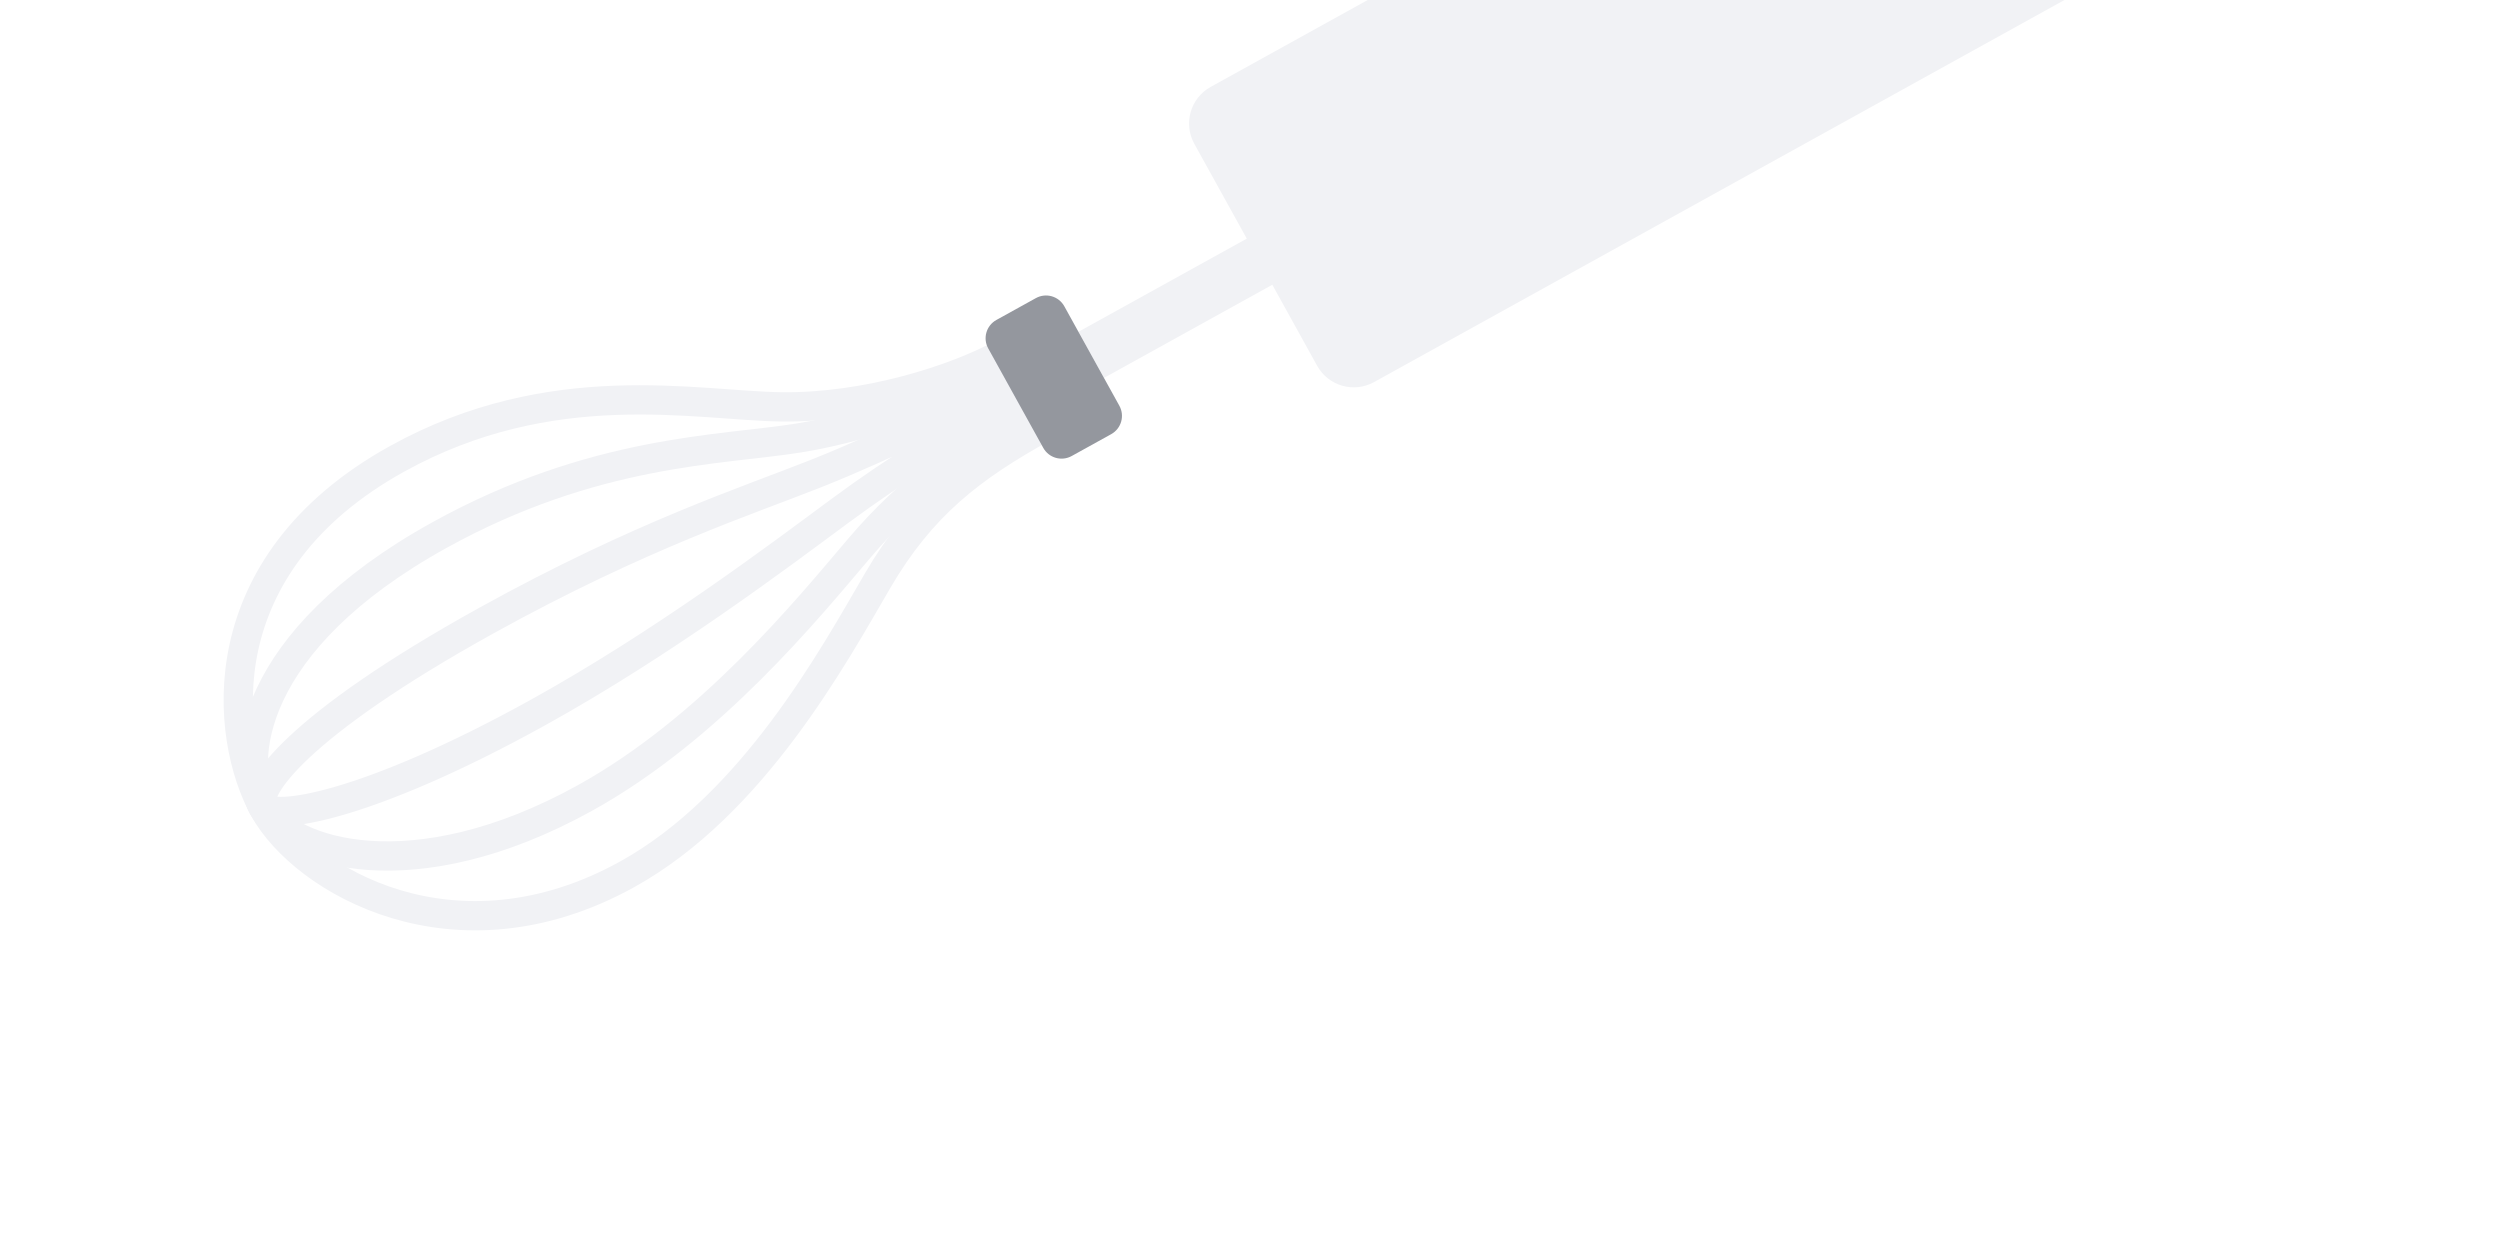
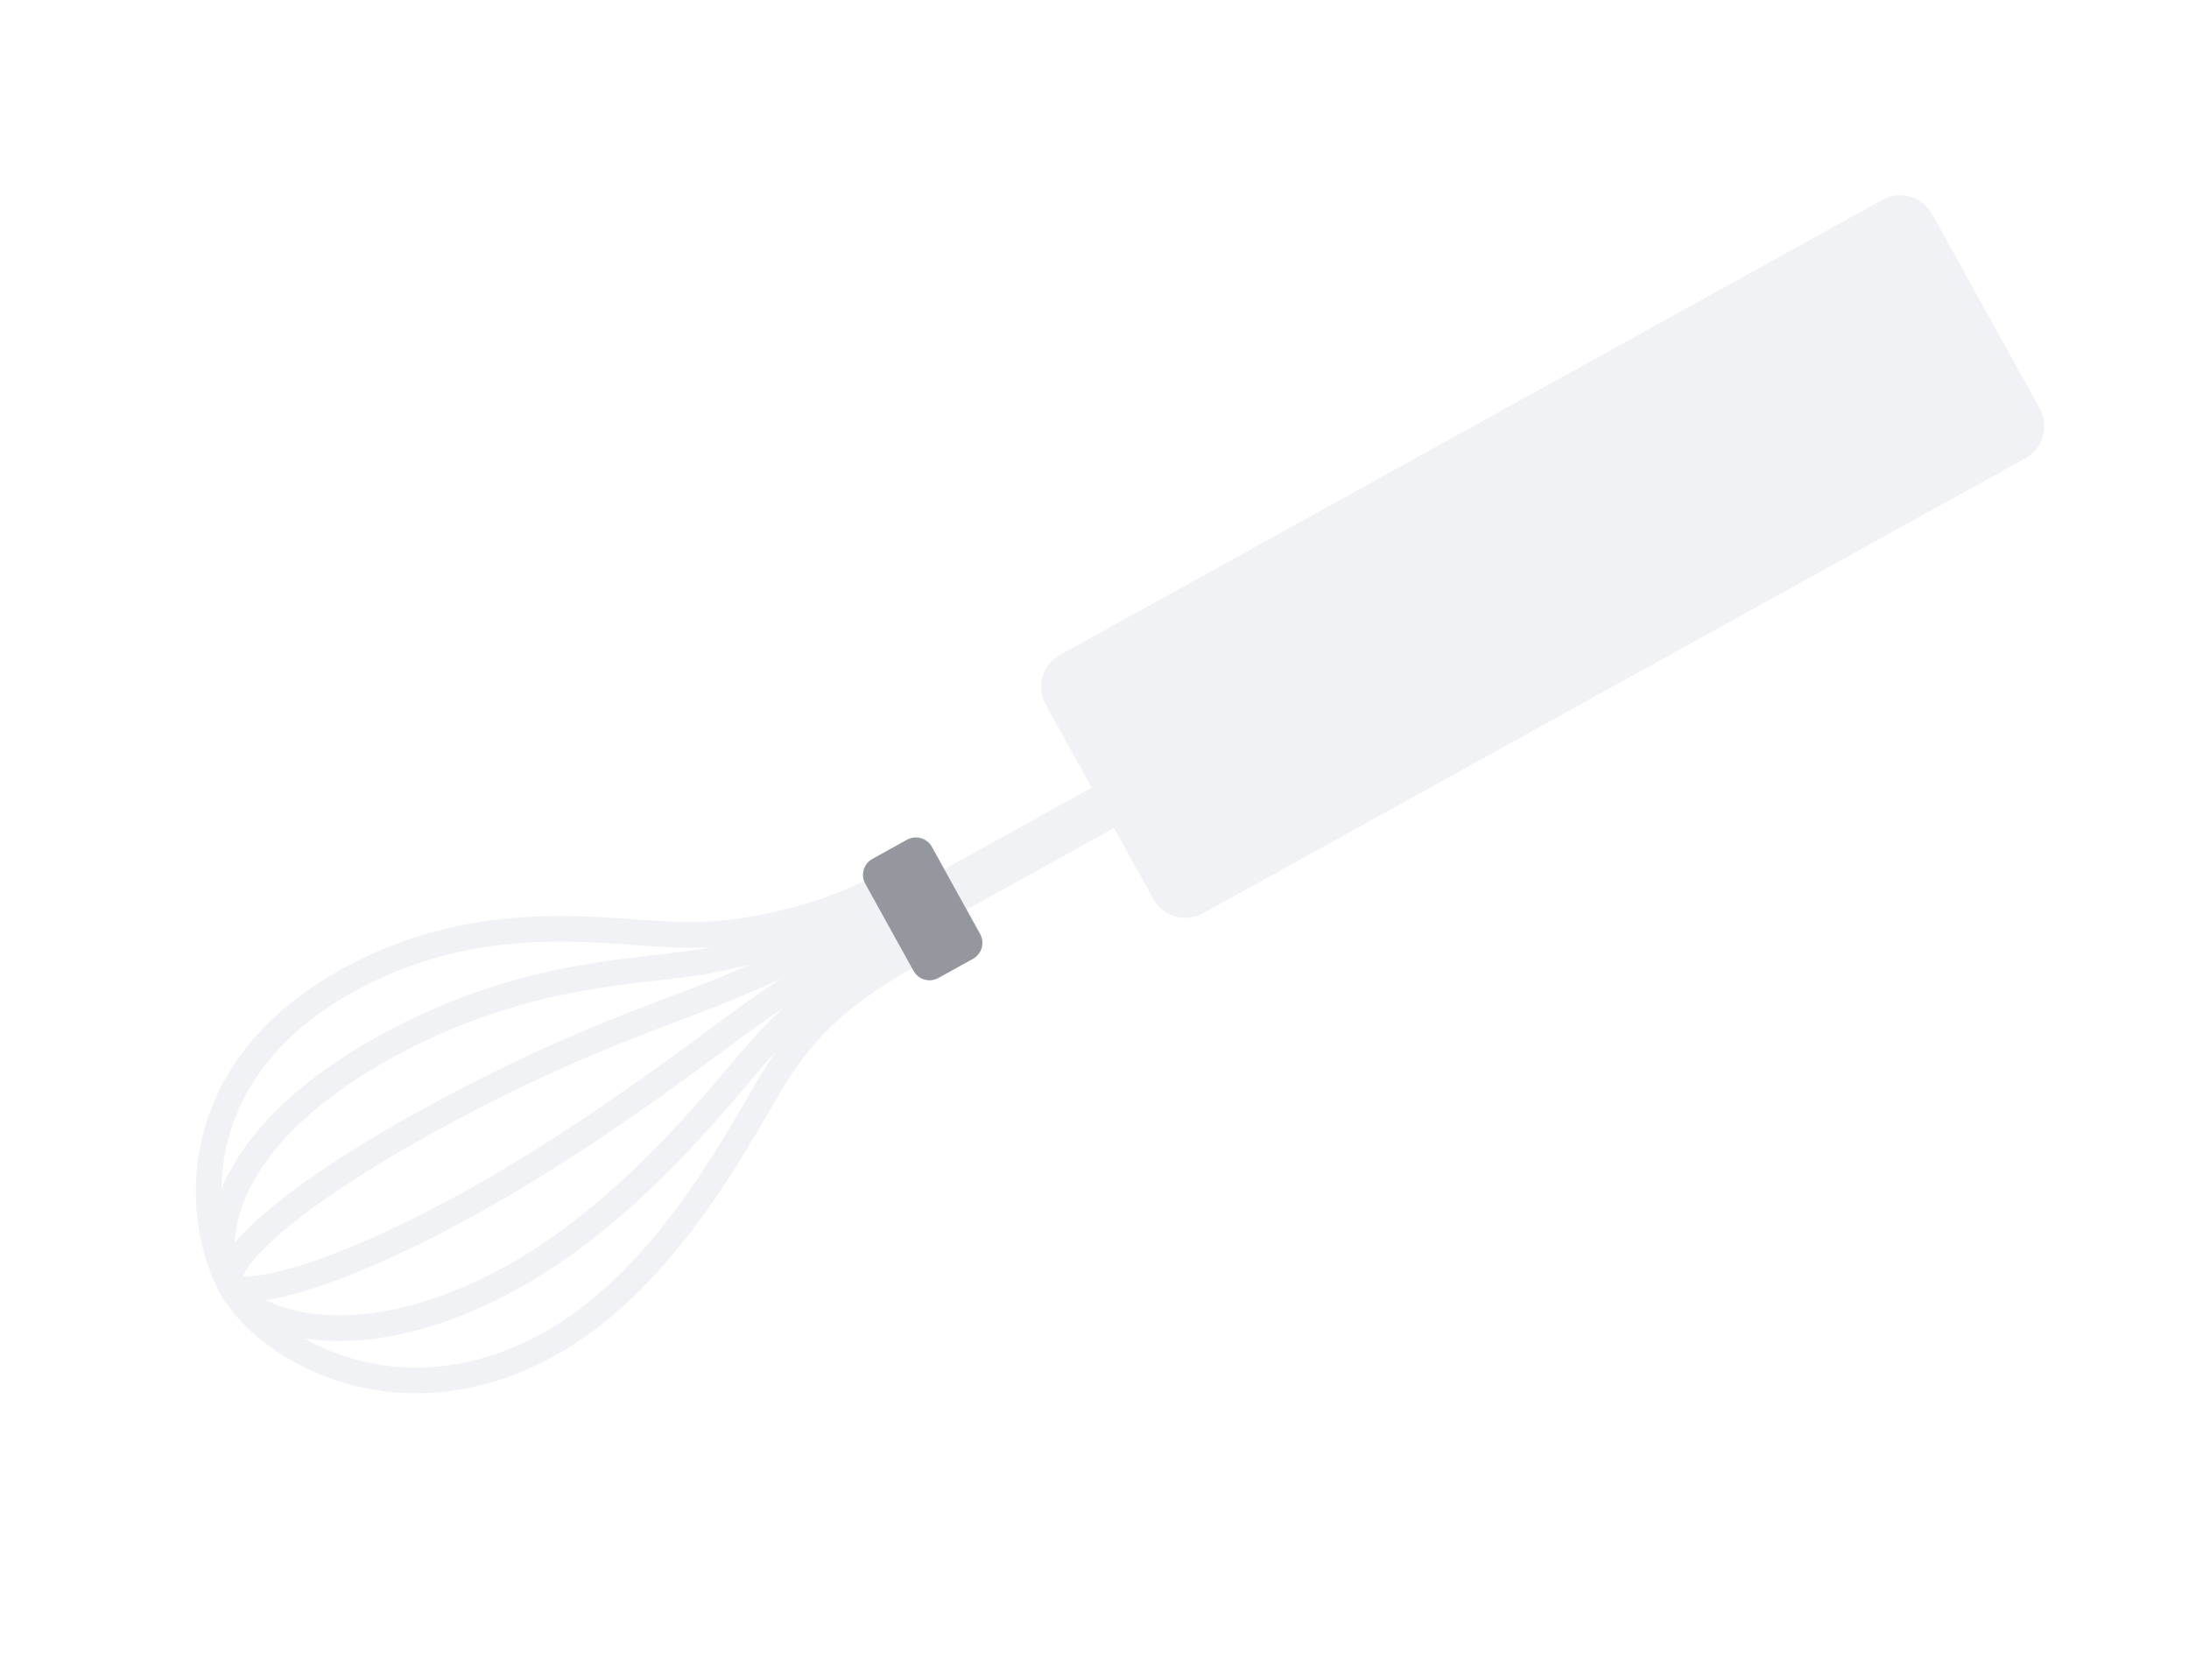
- <svg xmlns="http://www.w3.org/2000/svg" width="1195" height="601" viewBox="0 0 1195 601" fill="none">
-   <rect x="515.494" y="158.599" width="220.817" height="25.197" transform="rotate(-28.9605 515.494 158.599)" fill="#F1F2F5" />
-   <rect x="561.191" y="51.233" width="553.078" height="161.262" rx="20" transform="rotate(-28.9605 561.191 51.2328)" fill="#F1F2F5" />
-   <path d="M373.357 194.479C413.984 195.039 456.833 181.4 479.431 168.895L498.952 204.169C464.229 223.385 440.462 241.583 419.414 277.704C398.366 313.826 359.83 384.693 299.753 417.94C217.631 463.387 145.135 420.853 126.224 386.681C107.313 352.509 98.337 269.942 189.83 219.309C263.685 178.437 332.729 193.919 373.357 194.479Z" stroke="#F1F2F5" stroke-width="14" />
-   <path d="M381.604 209.384C418.646 203.463 459.927 186.992 482.524 174.486L494.874 196.802C460.151 216.018 435.599 232.797 410.743 262.036C385.886 291.275 339.639 348.211 279.563 381.458C197.44 426.905 137.808 407.615 125.844 385.996C113.88 364.377 118.527 306.426 210.02 255.793C283.875 214.921 344.563 215.304 381.604 209.384Z" stroke="#F1F2F5" stroke-width="14" />
-   <path d="M390.824 226.045C423.856 212.88 463.384 193.241 485.982 180.735L490.315 188.566C455.592 207.782 430.162 222.975 401.048 244.519C371.933 266.064 317.067 307.425 256.991 340.672C174.868 386.119 129.616 392.814 125.418 385.228C121.22 377.643 141.097 347.212 232.59 296.579C306.445 255.707 357.792 239.21 390.824 226.045Z" stroke="#F1F2F5" stroke-width="14" />
-   <rect x="467.525" y="157.786" width="41.575" height="74.332" rx="10" transform="rotate(-28.9605 467.525 157.786)" fill="#94979E" />
+ <svg xmlns="http://www.w3.org/2000/svg" width="1195" height="917" viewBox="0 0 1195 917" fill="none">
+   <rect x="515.494" y="474.599" width="220.817" height="25.197" transform="rotate(-28.9605 515.494 474.599)" fill="#F1F2F5" />
+   <rect x="561.191" y="367.233" width="553.078" height="161.262" rx="20" transform="rotate(-28.9605 561.191 367.233)" fill="#F1F2F5" />
+   <path d="M373.357 510.479C413.984 511.039 456.833 497.4 479.431 484.895L498.952 520.169C464.229 539.385 440.462 557.583 419.414 593.704C398.366 629.826 359.83 700.693 299.753 733.94C217.631 779.387 145.135 736.853 126.224 702.681C107.313 668.509 98.337 585.942 189.83 535.309C263.685 494.437 332.729 509.919 373.357 510.479Z" stroke="#F1F2F5" stroke-width="14" />
+   <path d="M381.604 525.384C418.646 519.463 459.927 502.992 482.524 490.486L494.874 512.802C460.151 532.018 435.599 548.797 410.743 578.036C385.886 607.275 339.639 664.211 279.563 697.458C197.44 742.905 137.808 723.615 125.844 701.996C113.88 680.377 118.527 622.426 210.02 571.793C283.875 530.921 344.563 531.304 381.604 525.384Z" stroke="#F1F2F5" stroke-width="14" />
+   <path d="M390.824 542.045C423.856 528.88 463.384 509.241 485.982 496.735L490.315 504.566C455.592 523.782 430.162 538.975 401.048 560.52C371.933 582.064 317.067 623.425 256.991 656.672C174.868 702.119 129.616 708.814 125.418 701.229C121.22 693.643 141.097 663.212 232.59 612.579C306.445 571.707 357.792 555.21 390.824 542.045Z" stroke="#F1F2F5" stroke-width="14" />
+   <rect x="467.525" y="473.786" width="41.575" height="74.332" rx="10" transform="rotate(-28.9605 467.525 473.786)" fill="#94979E" />
</svg>
